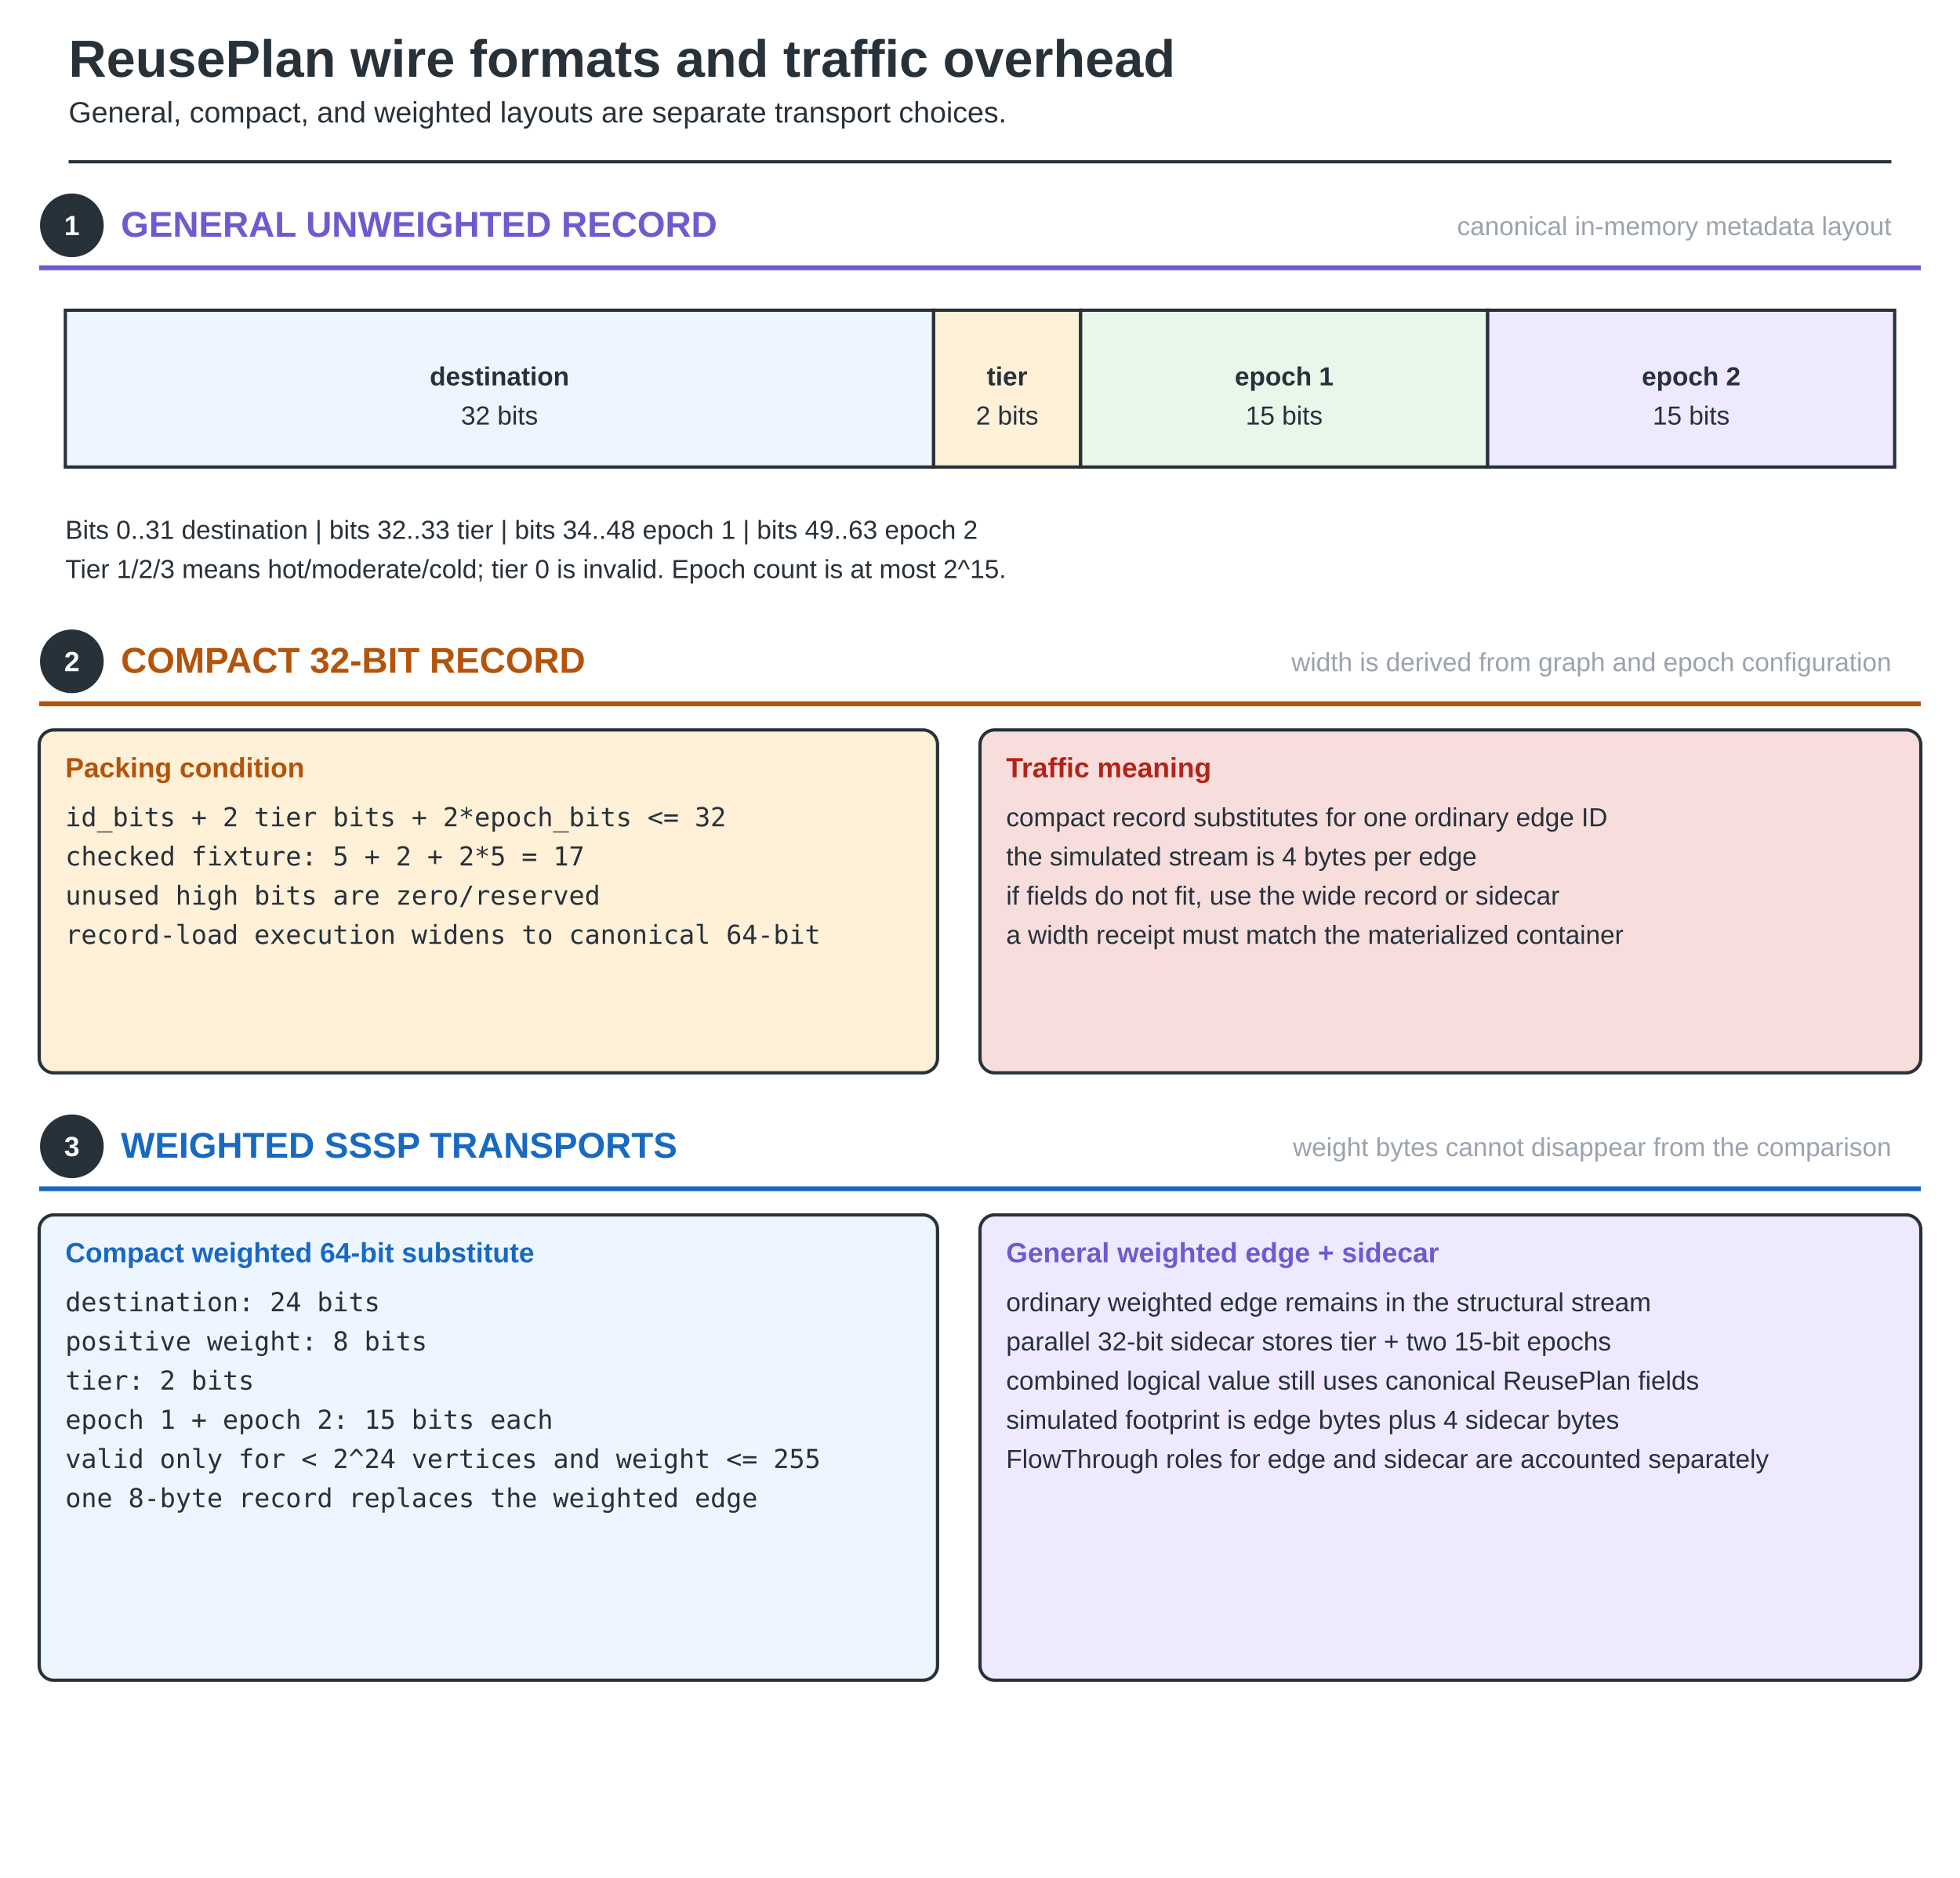
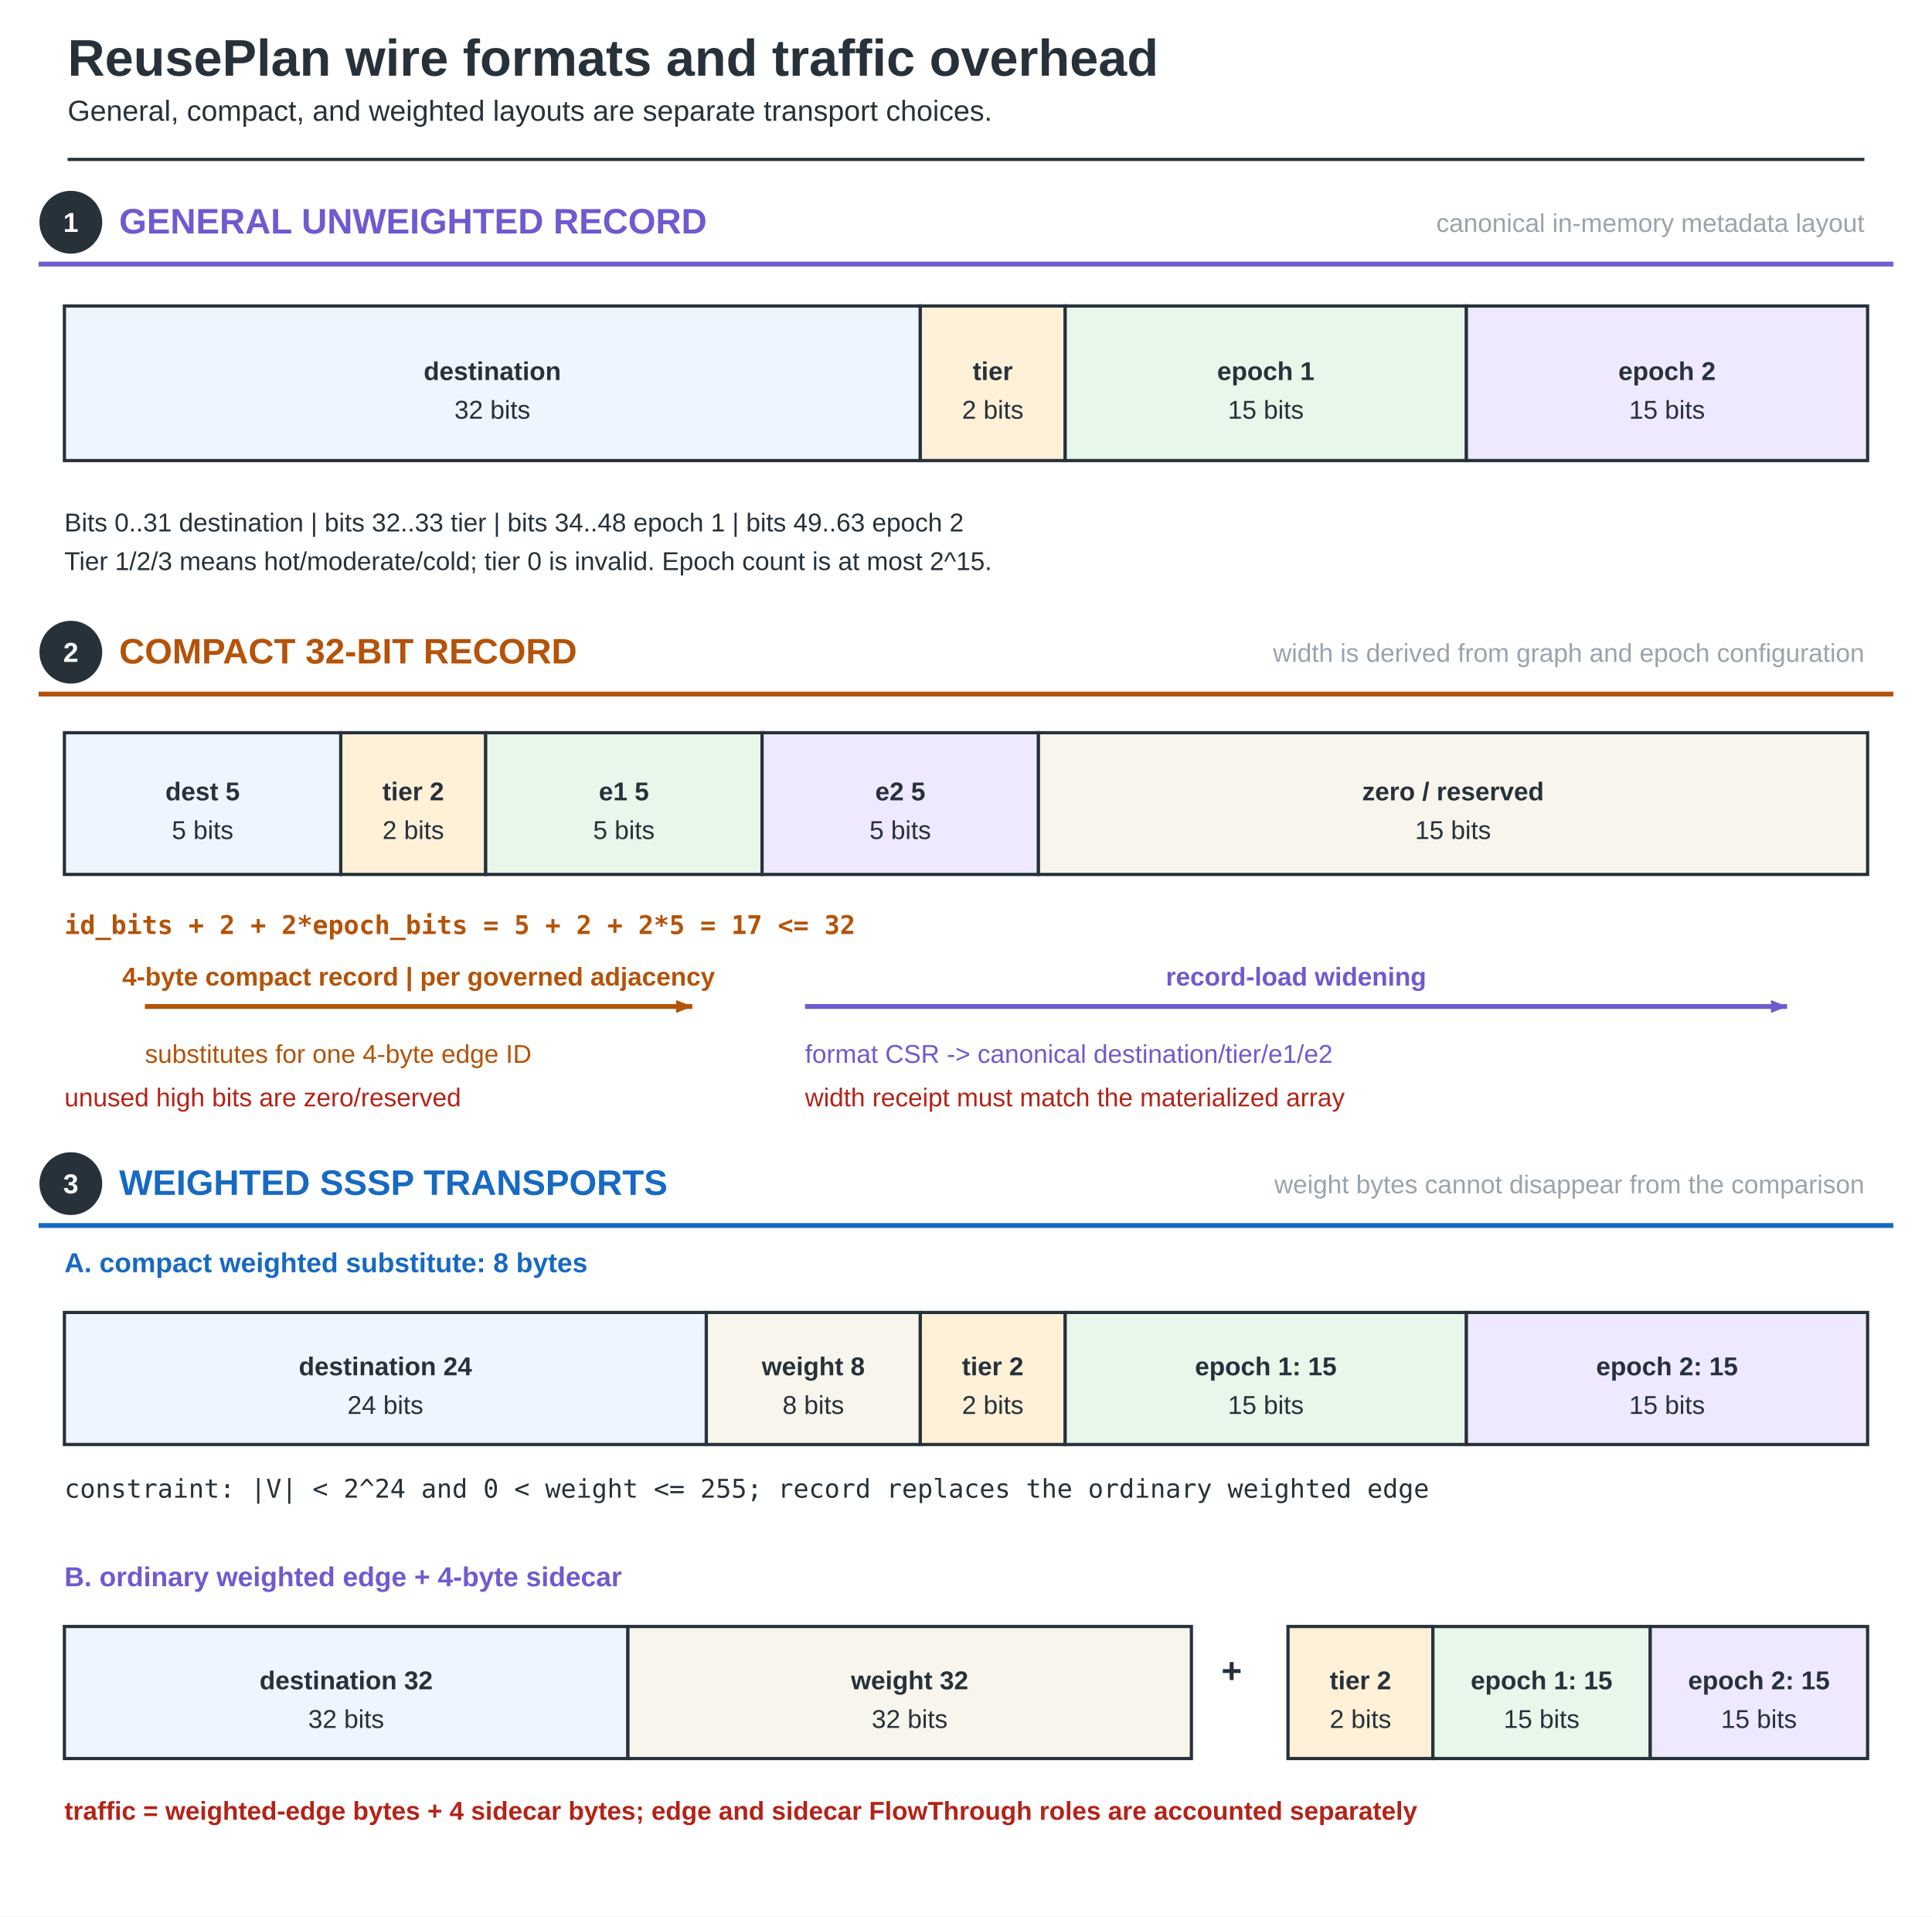
- <svg xmlns="http://www.w3.org/2000/svg" width="1200" height="1150" viewBox="0 0 1200 1150" role="img" aria-labelledby="title desc" fill="#27313A" data-figure-schema="ecg-public/v1">
+ <svg xmlns="http://www.w3.org/2000/svg" width="1200" height="1190" viewBox="0 0 1200 1190" role="img" aria-labelledby="title desc" fill="#27313A" data-figure-schema="ecg-public/v1">
  <defs>
    <marker id="arrow-blue" viewBox="0 0 10 8" markerWidth="10" markerHeight="8" refX="10" refY="4" orient="auto" markerUnits="userSpaceOnUse">
      <path d="M0 0 L10 4 L0 8 Z" fill="#1769C2" />
    </marker>
    <marker id="arrow-green" viewBox="0 0 10 8" markerWidth="10" markerHeight="8" refX="10" refY="4" orient="auto" markerUnits="userSpaceOnUse">
      <path d="M0 0 L10 4 L0 8 Z" fill="#15803D" />
    </marker>
    <marker id="arrow-amber" viewBox="0 0 10 8" markerWidth="10" markerHeight="8" refX="10" refY="4" orient="auto" markerUnits="userSpaceOnUse">
      <path d="M0 0 L10 4 L0 8 Z" fill="#B45309" />
    </marker>
    <marker id="arrow-red" viewBox="0 0 10 8" markerWidth="10" markerHeight="8" refX="10" refY="4" orient="auto" markerUnits="userSpaceOnUse">
      <path d="M0 0 L10 4 L0 8 Z" fill="#B42318" />
    </marker>
    <marker id="arrow-purple" viewBox="0 0 10 8" markerWidth="10" markerHeight="8" refX="10" refY="4" orient="auto" markerUnits="userSpaceOnUse">
      <path d="M0 0 L10 4 L0 8 Z" fill="#6D5BD0" />
    </marker>
    <marker id="arrow-gray" viewBox="0 0 10 8" markerWidth="10" markerHeight="8" refX="10" refY="4" orient="auto" markerUnits="userSpaceOnUse">
      <path d="M0 0 L10 4 L0 8 Z" fill="#9AA3AD" />
    </marker>
    <marker id="arrow-ink" viewBox="0 0 10 8" markerWidth="10" markerHeight="8" refX="10" refY="4" orient="auto" markerUnits="userSpaceOnUse">
      <path d="M0 0 L10 4 L0 8 Z" fill="#27313A" />
    </marker>
    <style>
      :root { color-scheme: light dark; }
      @media (prefers-color-scheme: dark) {
        [fill="#FFFFFF"]{fill:#1E2327}[stroke="#FFFFFF"]{stroke:#1E2327}
        [fill="#F8F6EC"]{fill:#252A2E}[stroke="#F8F6EC"]{stroke:#252A2E}
        [fill="#EDF5FF"]{fill:#273846}[stroke="#EDF5FF"]{stroke:#273846}
        [fill="#E7F7EA"]{fill:#24382A}[stroke="#E7F7EA"]{stroke:#24382A}
        [fill="#FFF0D8"]{fill:#3B3122}[stroke="#FFF0D8"]{stroke:#3B3122}
        [fill="#F7DEDC"]{fill:#3D292A}[stroke="#F7DEDC"]{stroke:#3D292A}
        [fill="#EEE9FF"]{fill:#302C3C}[stroke="#EEE9FF"]{stroke:#302C3C}
        [fill="#27313A"]{fill:#ECE7DD}[stroke="#27313A"]{stroke:#ECE7DD}
        [fill="#9AA3AD"]{fill:#747D86}[stroke="#9AA3AD"]{stroke:#747D86}
        [fill="#1769C2"]{fill:#63A8FF}[stroke="#1769C2"]{stroke:#63A8FF}
        [fill="#15803D"]{fill:#63D68B}[stroke="#15803D"]{stroke:#63D68B}
        [fill="#B45309"]{fill:#F0B35A}[stroke="#B45309"]{stroke:#F0B35A}
        [fill="#6D5BD0"]{fill:#A79BF0}[stroke="#6D5BD0"]{stroke:#A79BF0}
        [fill="#B42318"]{fill:#F09B95}[stroke="#B42318"]{stroke:#F09B95}
      }
      .sans{font-family:Arial,Helvetica,sans-serif}
      .mono{font-family:"SFMono-Regular",Consolas,monospace}
      .title{font-size:32px;font-weight:700}
      .subtitle{font-size:18px}
      .heading{font-size:22px;font-weight:700}
      .label{font-size:17px;font-weight:700}
      .body{font-size:16px}
</style>
  </defs>
-   <rect x="0" y="0" width="1200" height="1150" fill="#FFFFFF" />
+   <rect x="0" y="0" width="1200" height="1190" fill="#FFFFFF" />
  <text x="42" y="47" text-anchor="start" class="sans title" fill="#27313A" font-weight="700">ReusePlan wire formats and traffic overhead</text>
  <text x="42" y="75" text-anchor="start" class="sans subtitle" fill="#27313A">General, compact, and weighted layouts are separate transport choices.</text>
  <line x1="42" y1="99" x2="1158" y2="99" stroke="#27313A" stroke-width="2" />
  <circle cx="44" cy="138" r="19" fill="#27313A" stroke="#27313A" stroke-width="1" />
  <text x="44" y="144" text-anchor="middle" class="sans label" fill="#FFFFFF" font-weight="700">1</text>
  <text x="74" y="145" text-anchor="start" class="sans heading" fill="#6D5BD0" font-weight="700">GENERAL UNWEIGHTED RECORD</text>
  <text x="1158" y="144" text-anchor="end" class="sans body" fill="#9AA3AD">canonical in-memory metadata layout</text>
  <line x1="24" y1="164" x2="1176" y2="164" stroke="#6D5BD0" stroke-width="3" />
  <rect x="40" y="190" width="531.613" height="96" rx="0" fill="#EDF5FF" stroke="#27313A" stroke-width="2" />
  <text x="305.806" y="236.0" text-anchor="middle" class="sans body" fill="#27313A" font-weight="700">destination</text>
  <text x="305.806" y="260.0" text-anchor="middle" class="sans body" fill="#27313A">32 bits</text>
  <rect x="571.613" y="190" width="90.0" height="96" rx="0" fill="#FFF0D8" stroke="#27313A" stroke-width="2" />
  <text x="616.613" y="236.0" text-anchor="middle" class="sans body" fill="#27313A" font-weight="700">tier</text>
  <text x="616.613" y="260.0" text-anchor="middle" class="sans body" fill="#27313A">2 bits</text>
  <rect x="661.613" y="190" width="249.194" height="96" rx="0" fill="#E7F7EA" stroke="#27313A" stroke-width="2" />
  <text x="786.21" y="236.0" text-anchor="middle" class="sans body" fill="#27313A" font-weight="700">epoch 1</text>
  <text x="786.21" y="260.0" text-anchor="middle" class="sans body" fill="#27313A">15 bits</text>
  <rect x="910.806" y="190" width="249.194" height="96" rx="0" fill="#EEE9FF" stroke="#27313A" stroke-width="2" />
  <text x="1035.403" y="236.0" text-anchor="middle" class="sans body" fill="#27313A" font-weight="700">epoch 2</text>
  <text x="1035.403" y="260.0" text-anchor="middle" class="sans body" fill="#27313A">15 bits</text>
  <text x="40" y="330" text-anchor="start" class="sans body" fill="#27313A">Bits 0..31 destination | bits 32..33 tier | bits 34..48 epoch 1 | bits 49..63 epoch 2</text>
  <text x="40" y="354" text-anchor="start" class="sans body" fill="#27313A">Tier 1/2/3 means hot/moderate/cold; tier 0 is invalid. Epoch count is at most 2^15.</text>
  <circle cx="44" cy="405" r="19" fill="#27313A" stroke="#27313A" stroke-width="1" />
  <text x="44" y="411" text-anchor="middle" class="sans label" fill="#FFFFFF" font-weight="700">2</text>
  <text x="74" y="412" text-anchor="start" class="sans heading" fill="#B45309" font-weight="700">COMPACT 32-BIT RECORD</text>
  <text x="1158" y="411" text-anchor="end" class="sans body" fill="#9AA3AD">width is derived from graph and epoch configuration</text>
  <line x1="24" y1="431" x2="1176" y2="431" stroke="#B45309" stroke-width="3" />
-   <rect x="24" y="447" width="550" height="210" rx="9" fill="#FFF0D8" stroke="#27313A" stroke-width="2" />
-   <text x="40" y="476" text-anchor="start" class="sans label" fill="#B45309" font-weight="700">Packing condition</text>
-   <text x="40" y="506" text-anchor="start" class="mono body" fill="#27313A">id_bits + 2 tier bits + 2*epoch_bits &lt;= 32</text>
-   <text x="40" y="530" text-anchor="start" class="mono body" fill="#27313A">checked fixture: 5 + 2 + 2*5 = 17</text>
-   <text x="40" y="554" text-anchor="start" class="mono body" fill="#27313A">unused high bits are zero/reserved</text>
-   <text x="40" y="578" text-anchor="start" class="mono body" fill="#27313A">record-load execution widens to canonical 64-bit</text>
-   <rect x="600" y="447" width="576" height="210" rx="9" fill="#F7DEDC" stroke="#27313A" stroke-width="2" />
-   <text x="616" y="476" text-anchor="start" class="sans label" fill="#B42318" font-weight="700">Traffic meaning</text>
-   <text x="616" y="506" text-anchor="start" class="sans body" fill="#27313A">compact record substitutes for one ordinary edge ID</text>
-   <text x="616" y="530" text-anchor="start" class="sans body" fill="#27313A">the simulated stream is 4 bytes per edge</text>
-   <text x="616" y="554" text-anchor="start" class="sans body" fill="#27313A">if fields do not fit, use the wide record or sidecar</text>
-   <text x="616" y="578" text-anchor="start" class="sans body" fill="#27313A">a width receipt must match the materialized container</text>
-   <circle cx="44" cy="702" r="19" fill="#27313A" stroke="#27313A" stroke-width="1" />
-   <text x="44" y="708" text-anchor="middle" class="sans label" fill="#FFFFFF" font-weight="700">3</text>
-   <text x="74" y="709" text-anchor="start" class="sans heading" fill="#1769C2" font-weight="700">WEIGHTED SSSP TRANSPORTS</text>
-   <text x="1158" y="708" text-anchor="end" class="sans body" fill="#9AA3AD">weight bytes cannot disappear from the comparison</text>
-   <line x1="24" y1="728" x2="1176" y2="728" stroke="#1769C2" stroke-width="3" />
-   <rect x="24" y="744" width="550" height="285" rx="9" fill="#EDF5FF" stroke="#27313A" stroke-width="2" />
-   <text x="40" y="773" text-anchor="start" class="sans label" fill="#1769C2" font-weight="700">Compact weighted 64-bit substitute</text>
-   <text x="40" y="803" text-anchor="start" class="mono body" fill="#27313A">destination: 24 bits</text>
-   <text x="40" y="827" text-anchor="start" class="mono body" fill="#27313A">positive weight: 8 bits</text>
-   <text x="40" y="851" text-anchor="start" class="mono body" fill="#27313A">tier: 2 bits</text>
-   <text x="40" y="875" text-anchor="start" class="mono body" fill="#27313A">epoch 1 + epoch 2: 15 bits each</text>
-   <text x="40" y="899" text-anchor="start" class="mono body" fill="#27313A">valid only for &lt; 2^24 vertices and weight &lt;= 255</text>
-   <text x="40" y="923" text-anchor="start" class="mono body" fill="#27313A">one 8-byte record replaces the weighted edge</text>
-   <rect x="600" y="744" width="576" height="285" rx="9" fill="#EEE9FF" stroke="#27313A" stroke-width="2" />
-   <text x="616" y="773" text-anchor="start" class="sans label" fill="#6D5BD0" font-weight="700">General weighted edge + sidecar</text>
-   <text x="616" y="803" text-anchor="start" class="sans body" fill="#27313A">ordinary weighted edge remains in the structural stream</text>
-   <text x="616" y="827" text-anchor="start" class="sans body" fill="#27313A">parallel 32-bit sidecar stores tier + two 15-bit epochs</text>
-   <text x="616" y="851" text-anchor="start" class="sans body" fill="#27313A">combined logical value still uses canonical ReusePlan fields</text>
-   <text x="616" y="875" text-anchor="start" class="sans body" fill="#27313A">simulated footprint is edge bytes plus 4 sidecar bytes</text>
-   <text x="616" y="899" text-anchor="start" class="sans body" fill="#27313A">FlowThrough roles for edge and sidecar are accounted separately</text>
+   <rect x="40" y="455" width="171.667" height="88" rx="0" fill="#EDF5FF" stroke="#27313A" stroke-width="2" />
+   <text x="125.833" y="497.0" text-anchor="middle" class="sans body" fill="#27313A" font-weight="700">dest 5</text>
+   <text x="125.833" y="521.0" text-anchor="middle" class="sans body" fill="#27313A">5 bits</text>
+   <rect x="211.667" y="455" width="90.0" height="88" rx="0" fill="#FFF0D8" stroke="#27313A" stroke-width="2" />
+   <text x="256.667" y="497.0" text-anchor="middle" class="sans body" fill="#27313A" font-weight="700">tier 2</text>
+   <text x="256.667" y="521.0" text-anchor="middle" class="sans body" fill="#27313A">2 bits</text>
+   <rect x="301.667" y="455" width="171.667" height="88" rx="0" fill="#E7F7EA" stroke="#27313A" stroke-width="2" />
+   <text x="387.5" y="497.0" text-anchor="middle" class="sans body" fill="#27313A" font-weight="700">e1 5</text>
+   <text x="387.5" y="521.0" text-anchor="middle" class="sans body" fill="#27313A">5 bits</text>
+   <rect x="473.333" y="455" width="171.667" height="88" rx="0" fill="#EEE9FF" stroke="#27313A" stroke-width="2" />
+   <text x="559.167" y="497.0" text-anchor="middle" class="sans body" fill="#27313A" font-weight="700">e2 5</text>
+   <text x="559.167" y="521.0" text-anchor="middle" class="sans body" fill="#27313A">5 bits</text>
+   <rect x="645" y="455" width="515.0" height="88" rx="0" fill="#F8F6EC" stroke="#27313A" stroke-width="2" />
+   <text x="902.5" y="497.0" text-anchor="middle" class="sans body" fill="#27313A" font-weight="700">zero / reserved</text>
+   <text x="902.5" y="521.0" text-anchor="middle" class="sans body" fill="#27313A">15 bits</text>
+   <text x="40" y="580" text-anchor="start" class="mono body" fill="#B45309" font-weight="700">id_bits + 2 + 2*epoch_bits = 5 + 2 + 2*5 = 17 &lt;= 32</text>
+   <path d="M90 625 L430 625" fill="none" stroke="#B45309" stroke-width="3" marker-end="url(#arrow-amber)" data-flow-kind="transfer" data-flow-label="4-byte compact record" data-flow-cadence="per governed adjacency" />
+   <text x="260" y="612" text-anchor="middle" class="sans body" fill="#B45309" font-weight="700">4-byte compact record | per governed adjacency</text>
+   <path d="M500 625 L1110 625" fill="none" stroke="#6D5BD0" stroke-width="3" marker-end="url(#arrow-purple)" data-flow-kind="dependency" data-flow-label="record-load widening" />
+   <text x="805" y="612" text-anchor="middle" class="sans body" fill="#6D5BD0" font-weight="700">record-load widening</text>
+   <text x="90" y="660" text-anchor="start" class="sans body" fill="#B45309">substitutes for one 4-byte edge ID</text>
+   <text x="500" y="660" text-anchor="start" class="sans body" fill="#6D5BD0">format CSR -&gt; canonical destination/tier/e1/e2</text>
+   <text x="40" y="687" text-anchor="start" class="sans body" fill="#B42318">unused high bits are zero/reserved</text>
+   <text x="500" y="687" text-anchor="start" class="sans body" fill="#B42318">width receipt must match the materialized array</text>
+   <circle cx="44" cy="735" r="19" fill="#27313A" stroke="#27313A" stroke-width="1" />
+   <text x="44" y="741" text-anchor="middle" class="sans label" fill="#FFFFFF" font-weight="700">3</text>
+   <text x="74" y="742" text-anchor="start" class="sans heading" fill="#1769C2" font-weight="700">WEIGHTED SSSP TRANSPORTS</text>
+   <text x="1158" y="741" text-anchor="end" class="sans body" fill="#9AA3AD">weight bytes cannot disappear from the comparison</text>
+   <line x1="24" y1="761" x2="1176" y2="761" stroke="#1769C2" stroke-width="3" />
+   <text x="40" y="790" text-anchor="start" class="sans label" fill="#1769C2" font-weight="700">A. compact weighted substitute: 8 bytes</text>
+   <rect x="40" y="815" width="398.71" height="82" rx="0" fill="#EDF5FF" stroke="#27313A" stroke-width="2" />
+   <text x="239.355" y="854.0" text-anchor="middle" class="sans body" fill="#27313A" font-weight="700">destination 24</text>
+   <text x="239.355" y="878.0" text-anchor="middle" class="sans body" fill="#27313A">24 bits</text>
+   <rect x="438.71" y="815" width="132.903" height="82" rx="0" fill="#F8F6EC" stroke="#27313A" stroke-width="2" />
+   <text x="505.161" y="854.0" text-anchor="middle" class="sans body" fill="#27313A" font-weight="700">weight 8</text>
+   <text x="505.161" y="878.0" text-anchor="middle" class="sans body" fill="#27313A">8 bits</text>
+   <rect x="571.613" y="815" width="90.0" height="82" rx="0" fill="#FFF0D8" stroke="#27313A" stroke-width="2" />
+   <text x="616.613" y="854.0" text-anchor="middle" class="sans body" fill="#27313A" font-weight="700">tier 2</text>
+   <text x="616.613" y="878.0" text-anchor="middle" class="sans body" fill="#27313A">2 bits</text>
+   <rect x="661.613" y="815" width="249.194" height="82" rx="0" fill="#E7F7EA" stroke="#27313A" stroke-width="2" />
+   <text x="786.21" y="854.0" text-anchor="middle" class="sans body" fill="#27313A" font-weight="700">epoch 1: 15</text>
+   <text x="786.21" y="878.0" text-anchor="middle" class="sans body" fill="#27313A">15 bits</text>
+   <rect x="910.806" y="815" width="249.194" height="82" rx="0" fill="#EEE9FF" stroke="#27313A" stroke-width="2" />
+   <text x="1035.403" y="854.0" text-anchor="middle" class="sans body" fill="#27313A" font-weight="700">epoch 2: 15</text>
+   <text x="1035.403" y="878.0" text-anchor="middle" class="sans body" fill="#27313A">15 bits</text>
+   <text x="40" y="930" text-anchor="start" class="mono body" fill="#27313A">constraint: |V| &lt; 2^24 and 0 &lt; weight &lt;= 255; record replaces the ordinary weighted edge</text>
+   <text x="40" y="985" text-anchor="start" class="sans label" fill="#6D5BD0" font-weight="700">B. ordinary weighted edge + 4-byte sidecar</text>
+   <rect x="40" y="1010" width="350.0" height="82" rx="0" fill="#EDF5FF" stroke="#27313A" stroke-width="2" />
+   <text x="215.0" y="1049.0" text-anchor="middle" class="sans body" fill="#27313A" font-weight="700">destination 32</text>
+   <text x="215.0" y="1073.0" text-anchor="middle" class="sans body" fill="#27313A">32 bits</text>
+   <rect x="390.0" y="1010" width="350.0" height="82" rx="0" fill="#F8F6EC" stroke="#27313A" stroke-width="2" />
+   <text x="565.0" y="1049.0" text-anchor="middle" class="sans body" fill="#27313A" font-weight="700">weight 32</text>
+   <text x="565.0" y="1073.0" text-anchor="middle" class="sans body" fill="#27313A">32 bits</text>
+   <text x="765" y="1045" text-anchor="middle" class="sans heading" fill="#27313A" font-weight="700">+</text>
+   <rect x="800" y="1010" width="90.0" height="82" rx="0" fill="#FFF0D8" stroke="#27313A" stroke-width="2" />
+   <text x="845.0" y="1049.0" text-anchor="middle" class="sans body" fill="#27313A" font-weight="700">tier 2</text>
+   <text x="845.0" y="1073.0" text-anchor="middle" class="sans body" fill="#27313A">2 bits</text>
+   <rect x="890.0" y="1010" width="135.0" height="82" rx="0" fill="#E7F7EA" stroke="#27313A" stroke-width="2" />
+   <text x="957.5" y="1049.0" text-anchor="middle" class="sans body" fill="#27313A" font-weight="700">epoch 1: 15</text>
+   <text x="957.5" y="1073.0" text-anchor="middle" class="sans body" fill="#27313A">15 bits</text>
+   <rect x="1025.0" y="1010" width="135.0" height="82" rx="0" fill="#EEE9FF" stroke="#27313A" stroke-width="2" />
+   <text x="1092.5" y="1049.0" text-anchor="middle" class="sans body" fill="#27313A" font-weight="700">epoch 2: 15</text>
+   <text x="1092.5" y="1073.0" text-anchor="middle" class="sans body" fill="#27313A">15 bits</text>
+   <text x="40" y="1130" text-anchor="start" class="sans body" fill="#B42318" font-weight="700">traffic = weighted-edge bytes + 4 sidecar bytes; edge and sidecar FlowThrough roles are accounted separately</text>
</svg>
